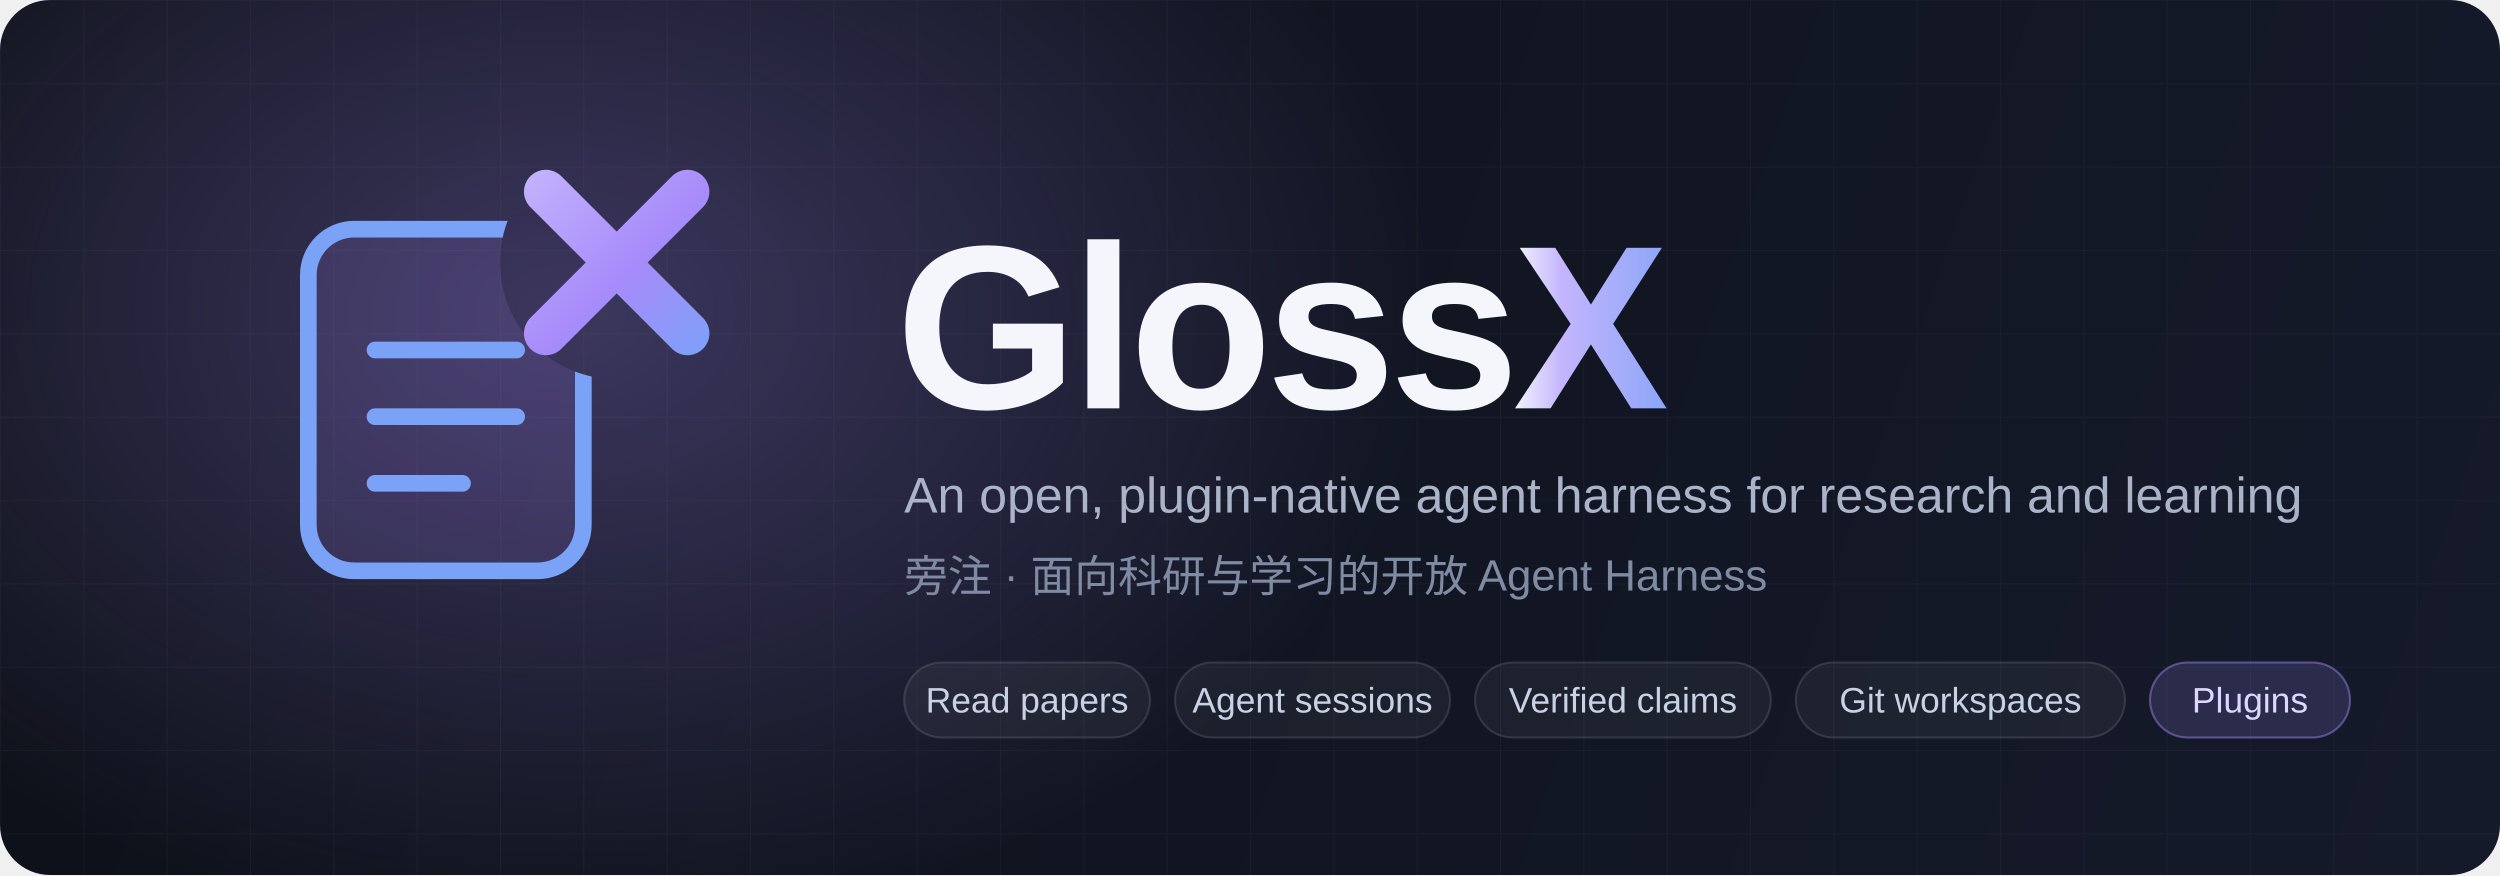
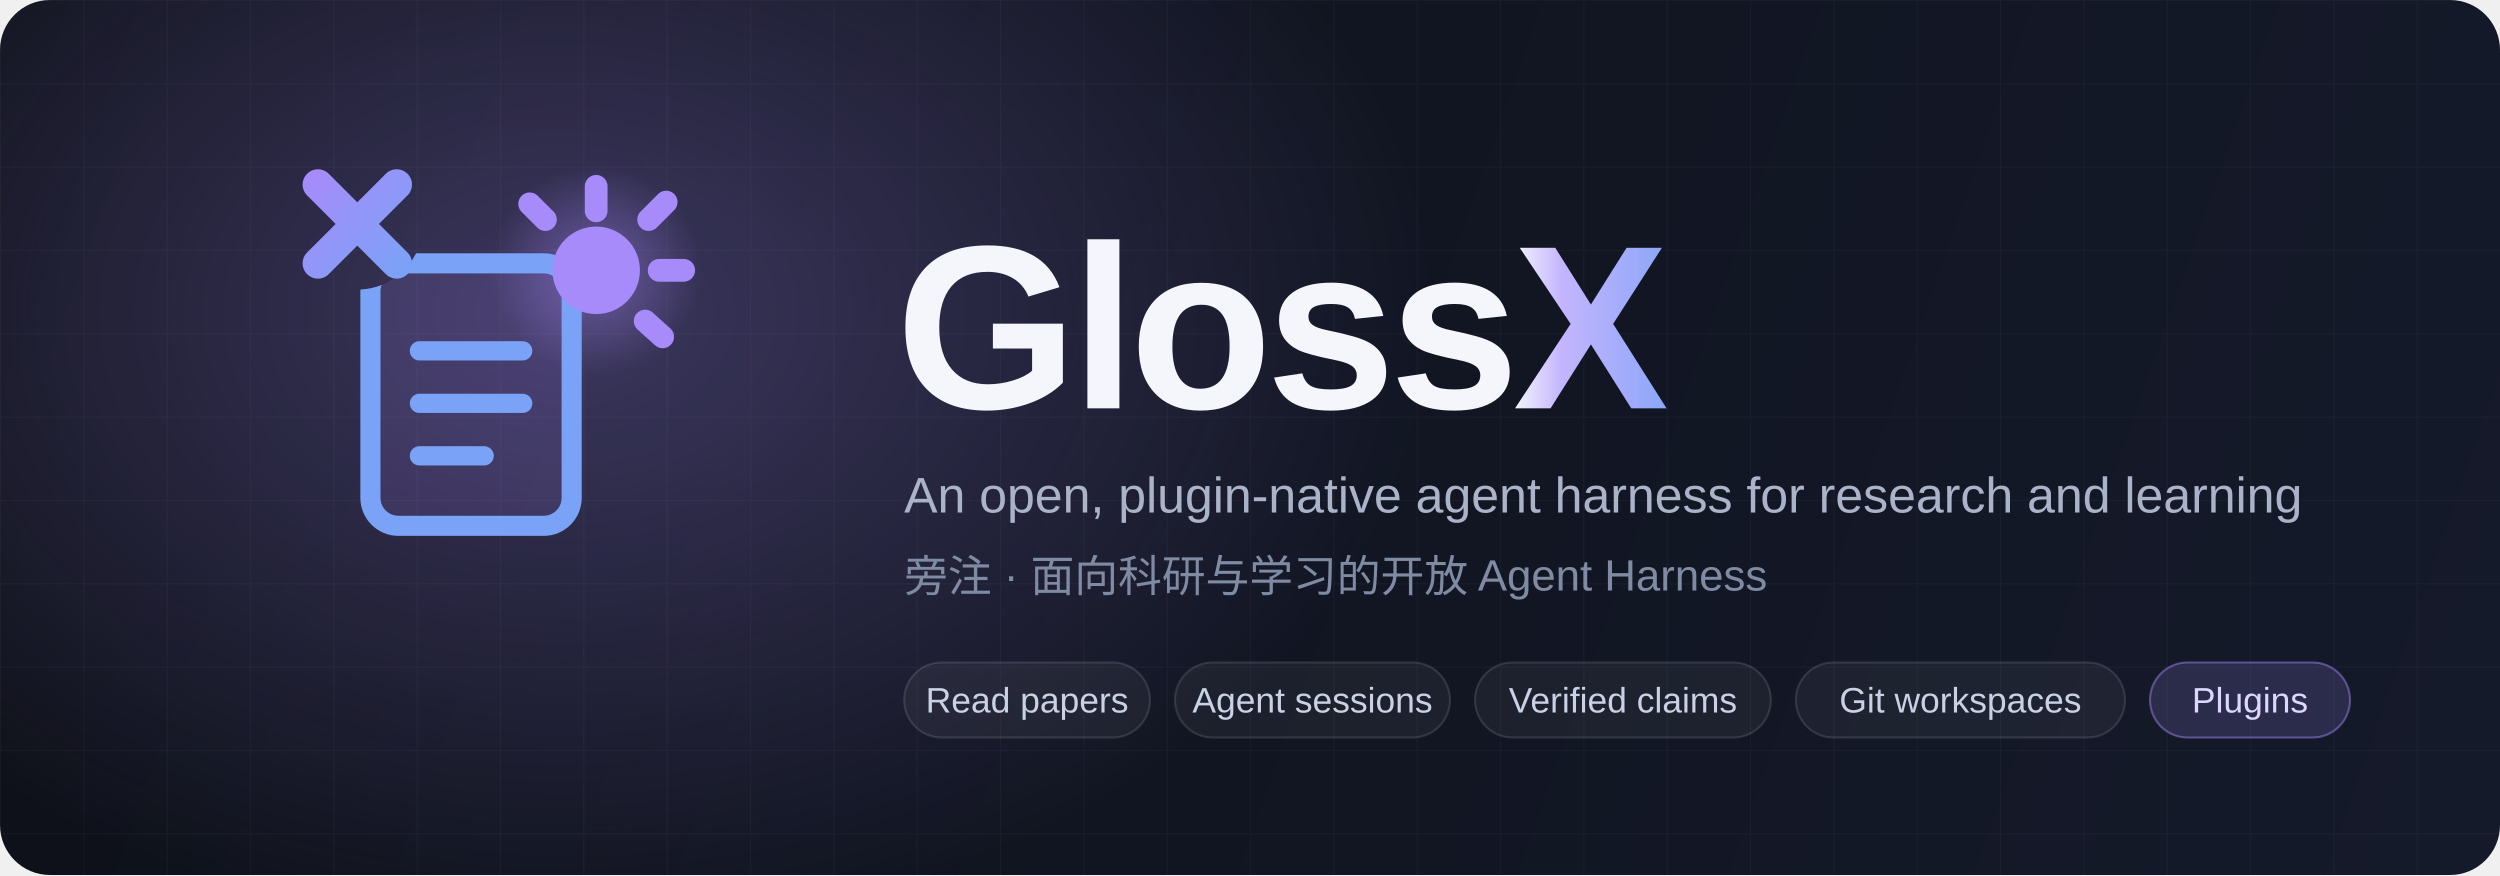
<svg xmlns="http://www.w3.org/2000/svg" viewBox="0 0 1200 420" fill="none" font-family="'Segoe UI', 'Helvetica Neue', Arial, 'PingFang SC', 'Microsoft YaHei', sans-serif">
  <defs>
    <linearGradient id="bg" x1="0" y1="0" x2="1200" y2="420" gradientUnits="userSpaceOnUse">
      <stop offset="0" stop-color="#0d1017" />
      <stop offset="1" stop-color="#151a2b" />
    </linearGradient>
    <radialGradient id="glow" cx="0" cy="0" r="1" gradientUnits="userSpaceOnUse" gradientTransform="translate(270 150) scale(420 300)">
      <stop offset="0" stop-color="#a78bfa" stop-opacity="0.30" />
      <stop offset="1" stop-color="#a78bfa" stop-opacity="0" />
    </radialGradient>
-     <linearGradient id="x" x1="250" y1="80" x2="342" y2="172" gradientUnits="userSpaceOnUse">
-       <stop offset="0" stop-color="#c4b5fd" />
-       <stop offset="0.55" stop-color="#a78bfa" />
-       <stop offset="1" stop-color="#7aa2f7" />
-     </linearGradient>
    <linearGradient id="word" x1="430" y1="0" x2="900" y2="0" gradientUnits="userSpaceOnUse">
      <stop offset="0" stop-color="#f4f6fb" />
      <stop offset="0.63" stop-color="#f4f6fb" />
      <stop offset="0.68" stop-color="#c4b5fd" />
      <stop offset="0.82" stop-color="#7aa2f7" />
    </linearGradient>
-     <mask id="cut" maskUnits="userSpaceOnUse" x="0" y="0" width="1200" height="420">
-       <rect width="1200" height="420" fill="#fff" />
-       <circle cx="296" cy="126" r="56" fill="#000" />
-     </mask>
    <pattern id="grid" width="40" height="40" patternUnits="userSpaceOnUse">
      <path d="M40 0H0V40" stroke="#ffffff" stroke-opacity="0.035" />
    </pattern>
  </defs>
  <rect width="1200" height="420" rx="24" fill="url(#bg)" />
  <rect width="1200" height="420" rx="24" fill="url(#grid)" />
  <rect width="1200" height="420" rx="24" fill="url(#glow)" />
-   <g mask="url(#cut)">
-     <rect x="148" y="110" width="132" height="164" rx="22" fill="#a78bfa" fill-opacity="0.14" stroke="#7aa2f7" stroke-width="8" />
-     <g stroke="#7aa2f7" stroke-width="8" stroke-linecap="round">
-       <line x1="180" y1="168" x2="248" y2="168" />
-       <line x1="180" y1="200" x2="248" y2="200" />
-       <line x1="180" y1="232" x2="222" y2="232" />
+   <g transform="translate(140 76) scale(2.1)">
+     <defs>
+       <linearGradient id="cv-x" x1="4" y1="4" x2="26" y2="26" gradientUnits="userSpaceOnUse">
+         <stop offset="0" stop-color="#a78bfa" />
+         <stop offset="1" stop-color="#7aa2f7" />
+       </linearGradient>
+       <radialGradient id="cv-glow" cx="69.6" cy="25.6" r="24" gradientUnits="userSpaceOnUse">
+         <stop offset="0" stop-color="#a78bfa" stop-opacity="0.45" />
+         <stop offset="1" stop-color="#a78bfa" stop-opacity="0" />
+       </radialGradient>
+       <mask id="cv-cut" maskUnits="userSpaceOnUse" x="0" y="0" width="96" height="96">
+         <rect width="96" height="96" fill="#fff" />
+         <circle cx="15" cy="15" r="15" fill="#000" />
+       </mask>
+     </defs>
+     <circle cx="69.6" cy="25.6" r="24" fill="url(#cv-glow)" />
+     <g mask="url(#cv-cut)">
+       <rect x="18" y="24" width="46" height="60" rx="6.4" fill="#a78bfa" fill-opacity="0.14" stroke="#7aa2f7" stroke-width="4.6" />
+       <g stroke="#7aa2f7" stroke-width="4.4" stroke-linecap="round">
+         <line x1="29.2" y1="44" x2="52.8" y2="44" />
+         <line x1="29.2" y1="56" x2="52.8" y2="56" />
+         <line x1="29.2" y1="68" x2="44" y2="68" />
+       </g>
    </g>
-   </g>
-   <g stroke="url(#x)" stroke-width="21" stroke-linecap="round">
-     <line x1="262" y1="92" x2="330" y2="160" />
-     <line x1="330" y1="92" x2="262" y2="160" />
+     <circle cx="69.6" cy="25.6" r="10" fill="#a78bfa" />
+     <g stroke="#a78bfa" stroke-width="5.2" stroke-linecap="round">
+       <line x1="69.6" y1="6.4" x2="69.6" y2="12" />
+       <line x1="85.6" y1="10" x2="81.6" y2="14" />
+       <line x1="89.6" y1="25.6" x2="84" y2="25.6" />
+       <line x1="84.8" y1="40.8" x2="80.8" y2="37.2" />
+       <line x1="54.4" y1="10.4" x2="58" y2="14" />
+     </g>
+     <g stroke="url(#cv-x)" stroke-width="7" stroke-linecap="round">
+       <line x1="6" y1="6" x2="24" y2="24" />
+       <line x1="24" y1="6" x2="6" y2="24" />
+     </g>
  </g>
  <text x="430" y="196" font-size="112" font-weight="700" letter-spacing="-3" fill="url(#word)">GlossX</text>
  <text x="434" y="246" font-size="24" fill="#aab3c8">An open, plugin-native agent harness for research and learning</text>
  <text x="434" y="284" font-size="21" fill="#7f8aa3">旁注 · 面向科研与学习的开放 Agent Harness</text>
  <g font-size="17" fill="#c9d1e4">
    <g transform="translate(434 318)">
      <rect width="118" height="36" rx="18" fill="#ffffff" fill-opacity="0.05" stroke="#ffffff" stroke-opacity="0.12" />
      <text x="59" y="24" text-anchor="middle">Read papers</text>
    </g>
    <g transform="translate(564 318)">
      <rect width="132" height="36" rx="18" fill="#ffffff" fill-opacity="0.05" stroke="#ffffff" stroke-opacity="0.12" />
      <text x="66" y="24" text-anchor="middle">Agent sessions</text>
    </g>
    <g transform="translate(708 318)">
      <rect width="142" height="36" rx="18" fill="#ffffff" fill-opacity="0.05" stroke="#ffffff" stroke-opacity="0.12" />
      <text x="71" y="24" text-anchor="middle">Verified claims</text>
    </g>
    <g transform="translate(862 318)">
      <rect width="158" height="36" rx="18" fill="#ffffff" fill-opacity="0.05" stroke="#ffffff" stroke-opacity="0.12" />
      <text x="79" y="24" text-anchor="middle">Git workspaces</text>
    </g>
    <g transform="translate(1032 318)">
      <rect width="96" height="36" rx="18" fill="#a78bfa" fill-opacity="0.16" stroke="#a78bfa" stroke-opacity="0.45" />
      <text x="48" y="24" text-anchor="middle" fill="#ddd6fe">Plugins</text>
    </g>
  </g>
</svg>
